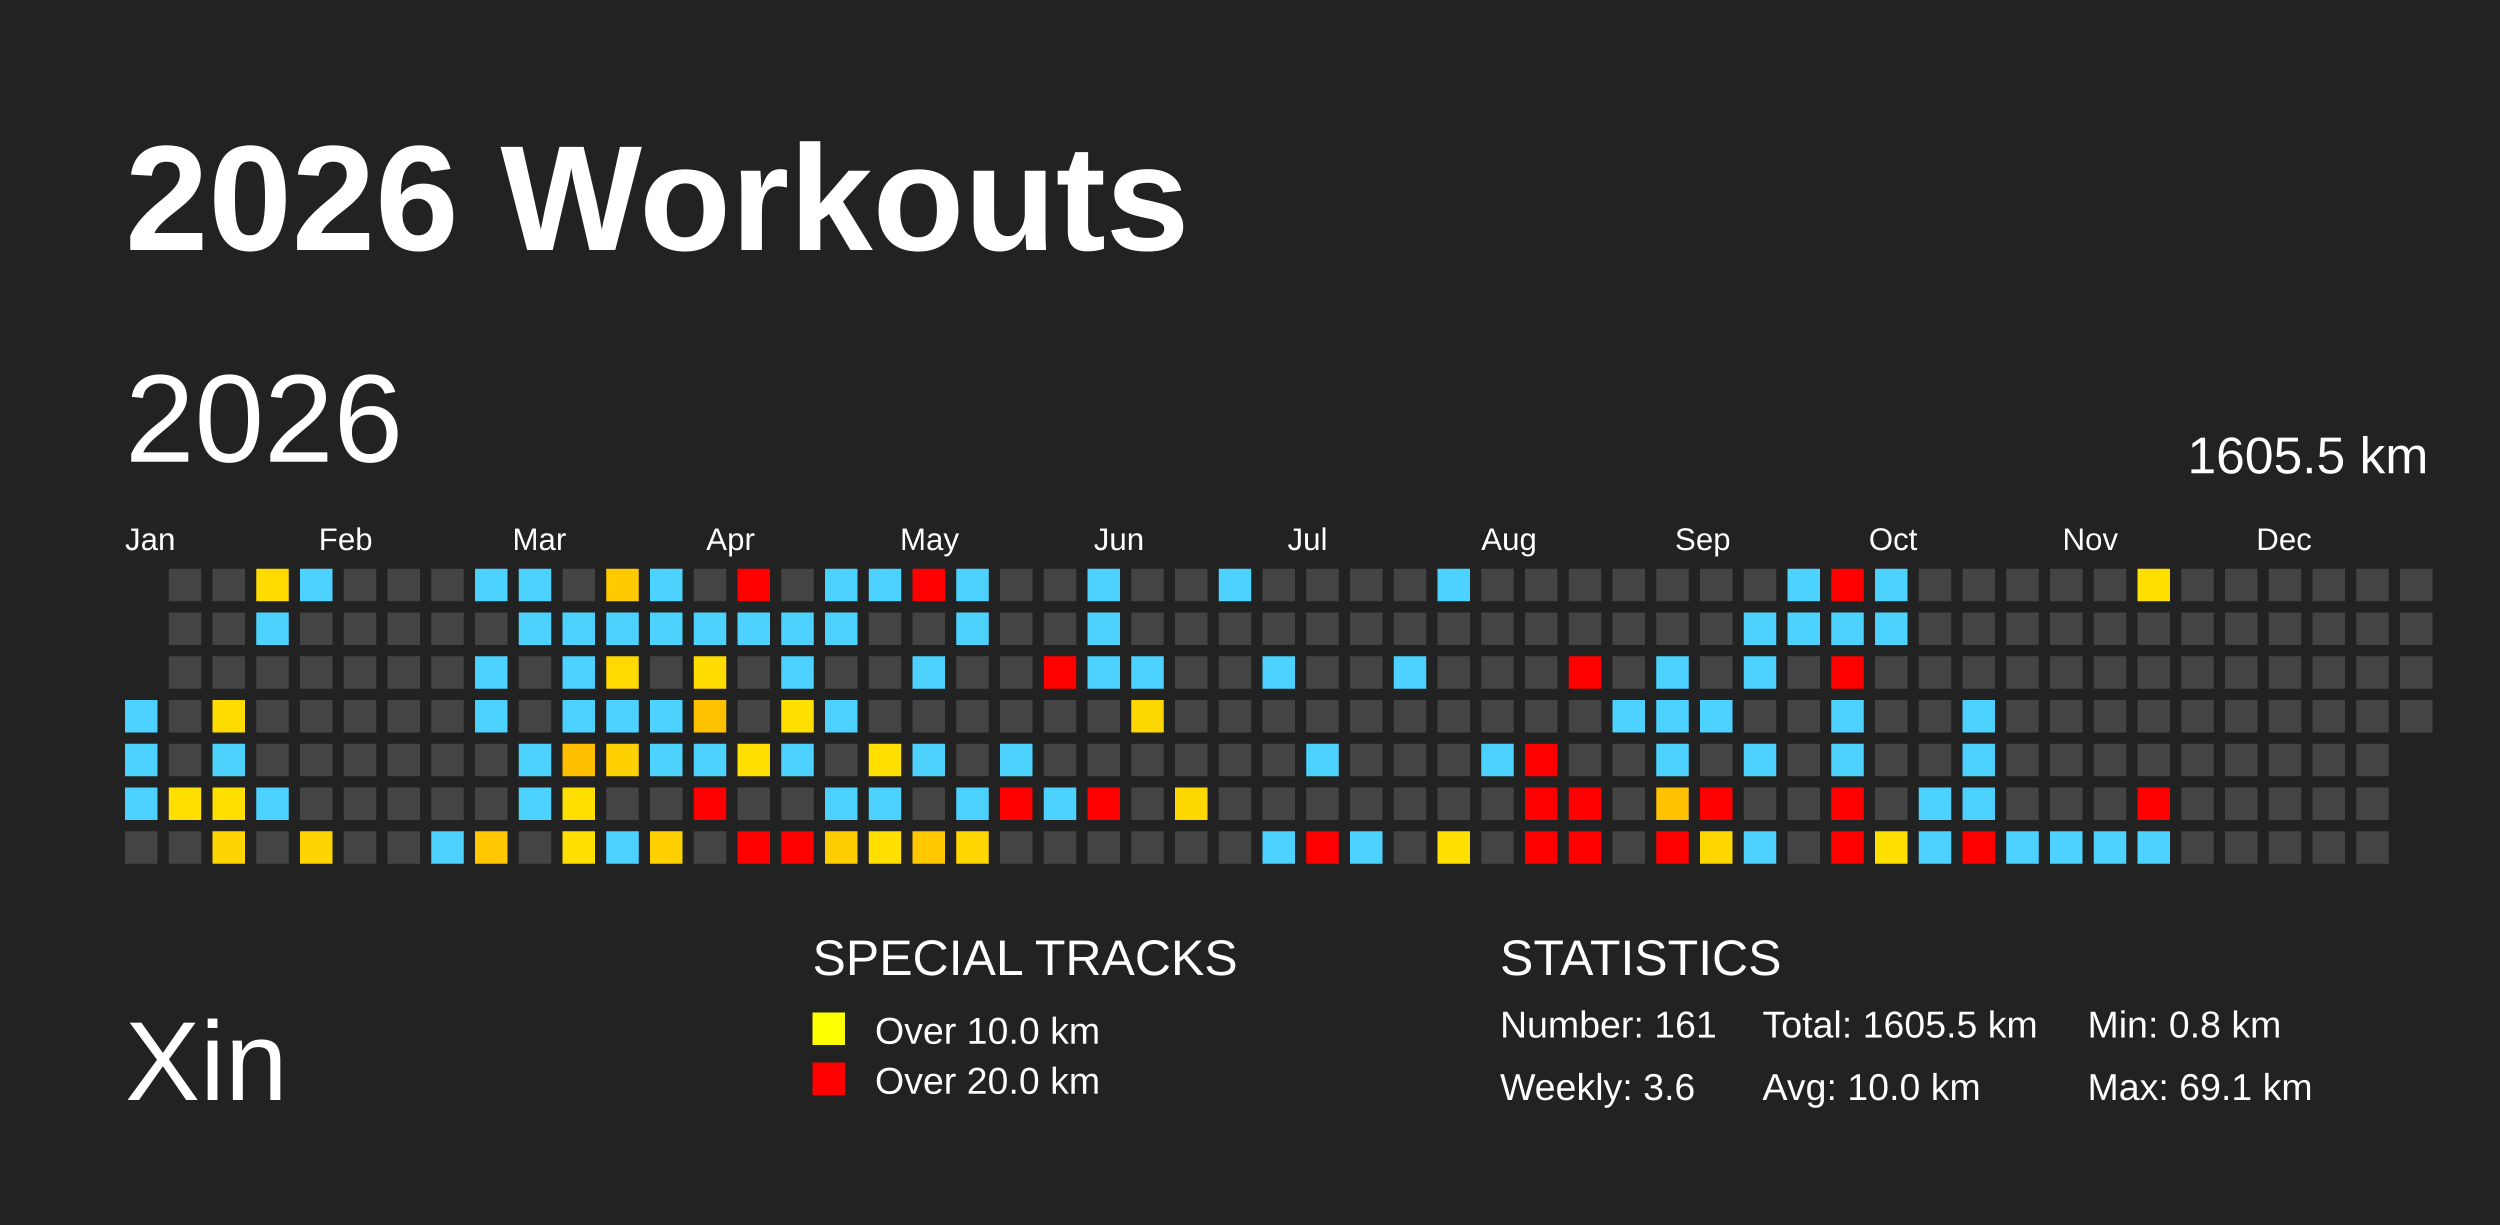
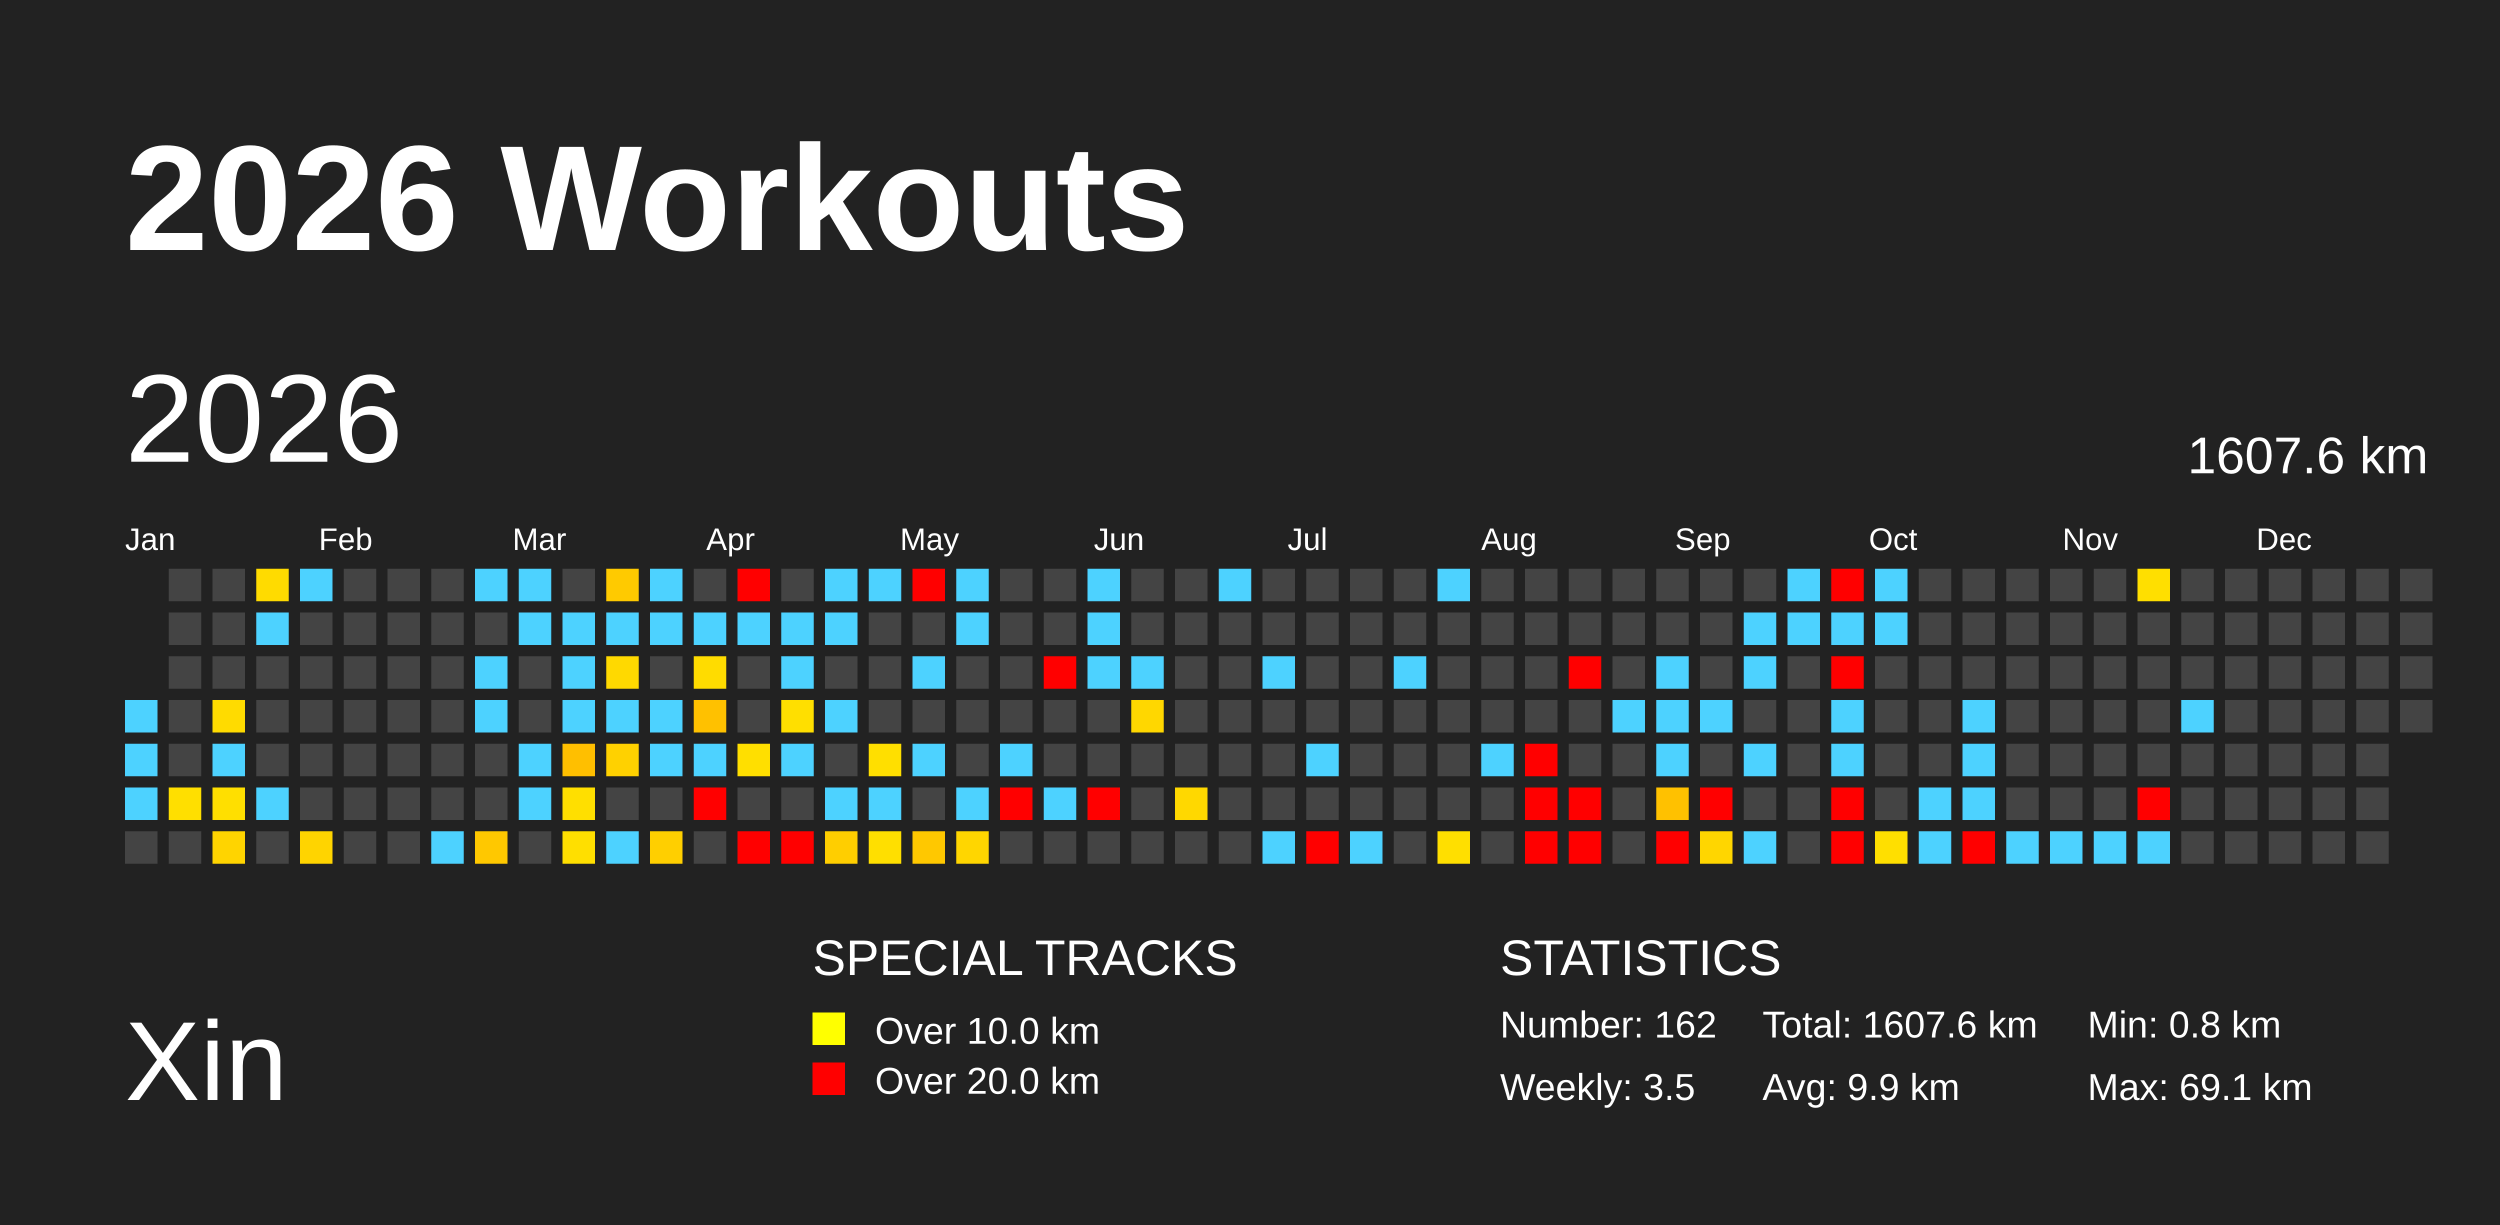
<svg xmlns="http://www.w3.org/2000/svg" baseProfile="full" height="98mm" version="1.1" viewBox="0,0,200,98" width="200mm">
  <defs />
  <rect fill="#222222" height="98" width="200" x="0" y="0" />
  <text fill="#FFFFFF" style="font-size:12px; font-family:Arial; font-weight:bold;" x="10" y="20">2026 Workouts</text>
  <text fill="#FFFFFF" style="font-size:9px; font-family:Arial" x="10" y="88">Xin</text>
  <text fill="#FFFFFF" style="font-size:4px; font-family:Arial" x="65" y="78">SPECIAL TRACKS</text>
  <rect fill="yellow" height="2.6" width="2.6" x="65" y="81" />
  <text fill="#FFFFFF" style="font-size:3px; font-family:Arial" x="70" y="83.5">Over 10.0 km</text>
  <rect fill="red" height="2.6" width="2.6" x="65" y="85" />
  <text fill="#FFFFFF" style="font-size:3px; font-family:Arial" x="70" y="87.5">Over 20.0 km</text>
  <text fill="#FFFFFF" style="font-size:4px; font-family:Arial" x="120" y="78">STATISTICS</text>
-   <text fill="#FFFFFF" style="font-size:3px; font-family:Arial" x="120" y="83">Number: 161</text>
-   <text fill="#FFFFFF" style="font-size:3px; font-family:Arial" x="120" y="88">Weekly: 3.6</text>
-   <text fill="#FFFFFF" style="font-size:3px; font-family:Arial" x="141" y="83">Total: 1605.5 km</text>
-   <text fill="#FFFFFF" style="font-size:3px; font-family:Arial" x="141" y="88">Avg: 10.0 km</text>
+   <text fill="#FFFFFF" style="font-size:3px; font-family:Arial" x="120" y="83">Number: 162</text>
+   <text fill="#FFFFFF" style="font-size:3px; font-family:Arial" x="120" y="88">Weekly: 3.5</text>
+   <text fill="#FFFFFF" style="font-size:3px; font-family:Arial" x="141" y="83">Total: 1607.6 km</text>
+   <text fill="#FFFFFF" style="font-size:3px; font-family:Arial" x="141" y="88">Avg: 9.9 km</text>
  <text fill="#FFFFFF" style="font-size:3px; font-family:Arial" x="167" y="83">Min: 0.8 km</text>
  <text fill="#FFFFFF" style="font-size:3px; font-family:Arial" x="167" y="88">Max: 69.1 km</text>
  <text dominant-baseline="hanging" fill="#FFFFFF" style="font-size:10.0px; font-family:Arial;" x="10" y="30">2026</text>
-   <text dominant-baseline="hanging" fill="#FFFFFF" style="font-size:4.125px; font-family:Arial;" x="175" y="35">1605.5 km</text>
+   <text dominant-baseline="hanging" fill="#FFFFFF" style="font-size:4.125px; font-family:Arial;" x="175" y="35">1607.6 km</text>
  <text fill="#FFFFFF" style="font-size:2.5px; font-family:Arial" x="10.0" y="44">Jan</text>
  <text fill="#FFFFFF" style="font-size:2.5px; font-family:Arial" x="25.5" y="44">Feb</text>
  <text fill="#FFFFFF" style="font-size:2.5px; font-family:Arial" x="41.0" y="44">Mar</text>
  <text fill="#FFFFFF" style="font-size:2.5px; font-family:Arial" x="56.5" y="44">Apr</text>
  <text fill="#FFFFFF" style="font-size:2.5px; font-family:Arial" x="72.0" y="44">May</text>
  <text fill="#FFFFFF" style="font-size:2.5px; font-family:Arial" x="87.5" y="44">Jun</text>
  <text fill="#FFFFFF" style="font-size:2.5px; font-family:Arial" x="103.0" y="44">Jul</text>
  <text fill="#FFFFFF" style="font-size:2.5px; font-family:Arial" x="118.5" y="44">Aug</text>
  <text fill="#FFFFFF" style="font-size:2.5px; font-family:Arial" x="134.0" y="44">Sep</text>
  <text fill="#FFFFFF" style="font-size:2.5px; font-family:Arial" x="149.5" y="44">Oct</text>
  <text fill="#FFFFFF" style="font-size:2.5px; font-family:Arial" x="165.0" y="44">Nov</text>
  <text fill="#FFFFFF" style="font-size:2.5px; font-family:Arial" x="180.5" y="44">Dec</text>
  <rect fill="#4dd2ff" height="2.6" width="2.6" x="10.0" y="56.0" />
  <rect fill="#4dd2ff" height="2.6" width="2.6" x="10.0" y="59.5" />
  <rect fill="#4dd2ff" height="2.6" width="2.6" x="10.0" y="63.0" />
  <rect fill="#444444" height="2.6" width="2.6" x="10.0" y="66.5" />
  <rect fill="#444444" height="2.6" width="2.6" x="13.5" y="45.5" />
  <rect fill="#444444" height="2.6" width="2.6" x="13.5" y="49.0" />
  <rect fill="#444444" height="2.6" width="2.6" x="13.5" y="52.5" />
  <rect fill="#444444" height="2.6" width="2.6" x="13.5" y="56.0" />
  <rect fill="#444444" height="2.6" width="2.6" x="13.5" y="59.5" />
  <rect fill="#ffdf00" height="2.6" width="2.6" x="13.5" y="63.0" />
  <rect fill="#444444" height="2.6" width="2.6" x="13.5" y="66.5" />
  <rect fill="#444444" height="2.6" width="2.6" x="17.0" y="45.5" />
  <rect fill="#444444" height="2.6" width="2.6" x="17.0" y="49.0" />
  <rect fill="#444444" height="2.6" width="2.6" x="17.0" y="52.5" />
  <rect fill="#ffdb00" height="2.6" width="2.6" x="17.0" y="56.0" />
  <rect fill="#4dd2ff" height="2.6" width="2.6" x="17.0" y="59.5" />
  <rect fill="#ffdf00" height="2.6" width="2.6" x="17.0" y="63.0" />
  <rect fill="#ffd400" height="2.6" width="2.6" x="17.0" y="66.5" />
  <rect fill="#ffdb00" height="2.6" width="2.6" x="20.5" y="45.5" />
  <rect fill="#4dd2ff" height="2.6" width="2.6" x="20.5" y="49.0" />
  <rect fill="#444444" height="2.6" width="2.6" x="20.5" y="52.5" />
  <rect fill="#444444" height="2.6" width="2.6" x="20.5" y="56.0" />
  <rect fill="#444444" height="2.6" width="2.6" x="20.5" y="59.5" />
  <rect fill="#4dd2ff" height="2.6" width="2.6" x="20.5" y="63.0" />
  <rect fill="#444444" height="2.6" width="2.6" x="20.5" y="66.5" />
  <rect fill="#4dd2ff" height="2.6" width="2.6" x="24.0" y="45.5" />
  <rect fill="#444444" height="2.6" width="2.6" x="24.0" y="49.0" />
  <rect fill="#444444" height="2.6" width="2.6" x="24.0" y="52.5" />
  <rect fill="#444444" height="2.6" width="2.6" x="24.0" y="56.0" />
  <rect fill="#444444" height="2.6" width="2.6" x="24.0" y="59.5" />
  <rect fill="#444444" height="2.6" width="2.6" x="24.0" y="63.0" />
  <rect fill="#ffd400" height="2.6" width="2.6" x="24.0" y="66.5" />
  <rect fill="#444444" height="2.6" width="2.6" x="27.5" y="45.5" />
  <rect fill="#444444" height="2.6" width="2.6" x="27.5" y="49.0" />
  <rect fill="#444444" height="2.6" width="2.6" x="27.5" y="52.5" />
  <rect fill="#444444" height="2.6" width="2.6" x="27.5" y="56.0" />
  <rect fill="#444444" height="2.6" width="2.6" x="27.5" y="59.5" />
  <rect fill="#444444" height="2.6" width="2.6" x="27.5" y="63.0" />
  <rect fill="#444444" height="2.6" width="2.6" x="27.5" y="66.5" />
  <rect fill="#444444" height="2.6" width="2.6" x="31.0" y="45.5" />
  <rect fill="#444444" height="2.6" width="2.6" x="31.0" y="49.0" />
  <rect fill="#444444" height="2.6" width="2.6" x="31.0" y="52.5" />
  <rect fill="#444444" height="2.6" width="2.6" x="31.0" y="56.0" />
  <rect fill="#444444" height="2.6" width="2.6" x="31.0" y="59.5" />
  <rect fill="#444444" height="2.6" width="2.6" x="31.0" y="63.0" />
  <rect fill="#444444" height="2.6" width="2.6" x="31.0" y="66.5" />
  <rect fill="#444444" height="2.6" width="2.6" x="34.5" y="45.5" />
  <rect fill="#444444" height="2.6" width="2.6" x="34.5" y="49.0" />
  <rect fill="#444444" height="2.6" width="2.6" x="34.5" y="52.5" />
  <rect fill="#444444" height="2.6" width="2.6" x="34.5" y="56.0" />
  <rect fill="#444444" height="2.6" width="2.6" x="34.5" y="59.5" />
  <rect fill="#444444" height="2.6" width="2.6" x="34.5" y="63.0" />
  <rect fill="#4dd2ff" height="2.6" width="2.6" x="34.5" y="66.5" />
  <rect fill="#4dd2ff" height="2.6" width="2.6" x="38.0" y="45.5" />
  <rect fill="#444444" height="2.6" width="2.6" x="38.0" y="49.0" />
  <rect fill="#4dd2ff" height="2.6" width="2.6" x="38.0" y="52.5" />
  <rect fill="#4dd2ff" height="2.6" width="2.6" x="38.0" y="56.0" />
  <rect fill="#444444" height="2.6" width="2.6" x="38.0" y="59.5" />
  <rect fill="#444444" height="2.6" width="2.6" x="38.0" y="63.0" />
  <rect fill="#ffc800" height="2.6" width="2.6" x="38.0" y="66.5" />
  <rect fill="#4dd2ff" height="2.6" width="2.6" x="41.5" y="45.5" />
  <rect fill="#4dd2ff" height="2.6" width="2.6" x="41.5" y="49.0" />
  <rect fill="#444444" height="2.6" width="2.6" x="41.5" y="52.5" />
  <rect fill="#444444" height="2.6" width="2.6" x="41.5" y="56.0" />
  <rect fill="#4dd2ff" height="2.6" width="2.6" x="41.5" y="59.5" />
  <rect fill="#4dd2ff" height="2.6" width="2.6" x="41.5" y="63.0" />
  <rect fill="#444444" height="2.6" width="2.6" x="41.5" y="66.5" />
  <rect fill="#444444" height="2.6" width="2.6" x="45.0" y="45.5" />
  <rect fill="#4dd2ff" height="2.6" width="2.6" x="45.0" y="49.0" />
  <rect fill="#4dd2ff" height="2.6" width="2.6" x="45.0" y="52.5" />
  <rect fill="#4dd2ff" height="2.6" width="2.6" x="45.0" y="56.0" />
  <rect fill="#ffbf00" height="2.6" width="2.6" x="45.0" y="59.5" />
  <rect fill="#ffdf00" height="2.6" width="2.6" x="45.0" y="63.0" />
  <rect fill="#ffdf00" height="2.6" width="2.6" x="45.0" y="66.5" />
  <rect fill="#ffca00" height="2.6" width="2.6" x="48.5" y="45.5" />
  <rect fill="#4dd2ff" height="2.6" width="2.6" x="48.5" y="49.0" />
  <rect fill="#ffd900" height="2.6" width="2.6" x="48.5" y="52.5" />
  <rect fill="#4dd2ff" height="2.6" width="2.6" x="48.5" y="56.0" />
  <rect fill="#ffd100" height="2.6" width="2.6" x="48.5" y="59.5" />
  <rect fill="#444444" height="2.6" width="2.6" x="48.5" y="63.0" />
  <rect fill="#4dd2ff" height="2.6" width="2.6" x="48.5" y="66.5" />
  <rect fill="#4dd2ff" height="2.6" width="2.6" x="52.0" y="45.5" />
  <rect fill="#4dd2ff" height="2.6" width="2.6" x="52.0" y="49.0" />
  <rect fill="#444444" height="2.6" width="2.6" x="52.0" y="52.5" />
  <rect fill="#4dd2ff" height="2.6" width="2.6" x="52.0" y="56.0" />
  <rect fill="#4dd2ff" height="2.6" width="2.6" x="52.0" y="59.5" />
  <rect fill="#444444" height="2.6" width="2.6" x="52.0" y="63.0" />
  <rect fill="#ffcf00" height="2.6" width="2.6" x="52.0" y="66.5" />
  <rect fill="#444444" height="2.6" width="2.6" x="55.5" y="45.5" />
  <rect fill="#4dd2ff" height="2.6" width="2.6" x="55.5" y="49.0" />
  <rect fill="#ffdc00" height="2.6" width="2.6" x="55.5" y="52.5" />
  <rect fill="#ffc100" height="2.6" width="2.6" x="55.5" y="56.0" />
  <rect fill="#4dd2ff" height="2.6" width="2.6" x="55.5" y="59.5" />
  <rect fill="red" height="2.6" width="2.6" x="55.5" y="63.0" />
  <rect fill="#444444" height="2.6" width="2.6" x="55.5" y="66.5" />
  <rect fill="red" height="2.6" width="2.6" x="59.0" y="45.5" />
  <rect fill="#4dd2ff" height="2.6" width="2.6" x="59.0" y="49.0" />
  <rect fill="#444444" height="2.6" width="2.6" x="59.0" y="52.5" />
  <rect fill="#444444" height="2.6" width="2.6" x="59.0" y="56.0" />
  <rect fill="#ffdf00" height="2.6" width="2.6" x="59.0" y="59.5" />
  <rect fill="#444444" height="2.6" width="2.6" x="59.0" y="63.0" />
  <rect fill="red" height="2.6" width="2.6" x="59.0" y="66.5" />
  <rect fill="#444444" height="2.6" width="2.6" x="62.5" y="45.5" />
  <rect fill="#4dd2ff" height="2.6" width="2.6" x="62.5" y="49.0" />
  <rect fill="#4dd2ff" height="2.6" width="2.6" x="62.5" y="52.5" />
  <rect fill="#ffdf00" height="2.6" width="2.6" x="62.5" y="56.0" />
  <rect fill="#4dd2ff" height="2.6" width="2.6" x="62.5" y="59.5" />
  <rect fill="#444444" height="2.6" width="2.6" x="62.5" y="63.0" />
  <rect fill="red" height="2.6" width="2.6" x="62.5" y="66.5" />
  <rect fill="#4dd2ff" height="2.6" width="2.6" x="66.0" y="45.5" />
  <rect fill="#4dd2ff" height="2.6" width="2.6" x="66.0" y="49.0" />
  <rect fill="#444444" height="2.6" width="2.6" x="66.0" y="52.5" />
  <rect fill="#4dd2ff" height="2.6" width="2.6" x="66.0" y="56.0" />
  <rect fill="#444444" height="2.6" width="2.6" x="66.0" y="59.5" />
  <rect fill="#4dd2ff" height="2.6" width="2.6" x="66.0" y="63.0" />
  <rect fill="#ffce00" height="2.6" width="2.6" x="66.0" y="66.5" />
  <rect fill="#4dd2ff" height="2.6" width="2.6" x="69.5" y="45.5" />
  <rect fill="#444444" height="2.6" width="2.6" x="69.5" y="49.0" />
  <rect fill="#444444" height="2.6" width="2.6" x="69.5" y="52.5" />
  <rect fill="#444444" height="2.6" width="2.6" x="69.5" y="56.0" />
  <rect fill="#ffdf00" height="2.6" width="2.6" x="69.5" y="59.5" />
  <rect fill="#4dd2ff" height="2.6" width="2.6" x="69.5" y="63.0" />
  <rect fill="#ffdf00" height="2.6" width="2.6" x="69.5" y="66.5" />
  <rect fill="red" height="2.6" width="2.6" x="73.0" y="45.5" />
  <rect fill="#444444" height="2.6" width="2.6" x="73.0" y="49.0" />
  <rect fill="#4dd2ff" height="2.6" width="2.6" x="73.0" y="52.5" />
  <rect fill="#444444" height="2.6" width="2.6" x="73.0" y="56.0" />
  <rect fill="#4dd2ff" height="2.6" width="2.6" x="73.0" y="59.5" />
  <rect fill="#444444" height="2.6" width="2.6" x="73.0" y="63.0" />
  <rect fill="#ffc800" height="2.6" width="2.6" x="73.0" y="66.5" />
  <rect fill="#4dd2ff" height="2.6" width="2.6" x="76.5" y="45.5" />
  <rect fill="#4dd2ff" height="2.6" width="2.6" x="76.5" y="49.0" />
  <rect fill="#444444" height="2.6" width="2.6" x="76.5" y="52.5" />
  <rect fill="#444444" height="2.6" width="2.6" x="76.5" y="56.0" />
  <rect fill="#444444" height="2.6" width="2.6" x="76.5" y="59.5" />
  <rect fill="#4dd2ff" height="2.6" width="2.6" x="76.5" y="63.0" />
  <rect fill="#ffd600" height="2.6" width="2.6" x="76.5" y="66.5" />
  <rect fill="#444444" height="2.6" width="2.6" x="80.0" y="45.5" />
  <rect fill="#444444" height="2.6" width="2.6" x="80.0" y="49.0" />
  <rect fill="#444444" height="2.6" width="2.6" x="80.0" y="52.5" />
  <rect fill="#444444" height="2.6" width="2.6" x="80.0" y="56.0" />
  <rect fill="#4dd2ff" height="2.6" width="2.6" x="80.0" y="59.5" />
  <rect fill="red" height="2.6" width="2.6" x="80.0" y="63.0" />
  <rect fill="#444444" height="2.6" width="2.6" x="80.0" y="66.5" />
  <rect fill="#444444" height="2.6" width="2.6" x="83.5" y="45.5" />
  <rect fill="#444444" height="2.6" width="2.6" x="83.5" y="49.0" />
  <rect fill="red" height="2.6" width="2.6" x="83.5" y="52.5" />
  <rect fill="#444444" height="2.6" width="2.6" x="83.5" y="56.0" />
  <rect fill="#444444" height="2.6" width="2.6" x="83.5" y="59.5" />
  <rect fill="#4dd2ff" height="2.6" width="2.6" x="83.5" y="63.0" />
  <rect fill="#444444" height="2.6" width="2.6" x="83.5" y="66.5" />
  <rect fill="#4dd2ff" height="2.6" width="2.6" x="87.0" y="45.5" />
  <rect fill="#4dd2ff" height="2.6" width="2.6" x="87.0" y="49.0" />
  <rect fill="#4dd2ff" height="2.6" width="2.6" x="87.0" y="52.5" />
  <rect fill="#444444" height="2.6" width="2.6" x="87.0" y="56.0" />
  <rect fill="#444444" height="2.6" width="2.6" x="87.0" y="59.5" />
  <rect fill="red" height="2.6" width="2.6" x="87.0" y="63.0" />
  <rect fill="#444444" height="2.6" width="2.6" x="87.0" y="66.5" />
  <rect fill="#444444" height="2.6" width="2.6" x="90.5" y="45.5" />
  <rect fill="#444444" height="2.6" width="2.6" x="90.5" y="49.0" />
  <rect fill="#4dd2ff" height="2.6" width="2.6" x="90.5" y="52.5" />
  <rect fill="#ffd700" height="2.6" width="2.6" x="90.5" y="56.0" />
  <rect fill="#444444" height="2.6" width="2.6" x="90.5" y="59.5" />
  <rect fill="#444444" height="2.6" width="2.6" x="90.5" y="63.0" />
  <rect fill="#444444" height="2.6" width="2.6" x="90.5" y="66.5" />
  <rect fill="#444444" height="2.6" width="2.6" x="94.0" y="45.5" />
  <rect fill="#444444" height="2.6" width="2.6" x="94.0" y="49.0" />
  <rect fill="#444444" height="2.6" width="2.6" x="94.0" y="52.5" />
  <rect fill="#444444" height="2.6" width="2.6" x="94.0" y="56.0" />
  <rect fill="#444444" height="2.6" width="2.6" x="94.0" y="59.5" />
  <rect fill="#ffd800" height="2.6" width="2.6" x="94.0" y="63.0" />
  <rect fill="#444444" height="2.6" width="2.6" x="94.0" y="66.5" />
  <rect fill="#4dd2ff" height="2.6" width="2.6" x="97.5" y="45.5" />
  <rect fill="#444444" height="2.6" width="2.6" x="97.5" y="49.0" />
  <rect fill="#444444" height="2.6" width="2.6" x="97.5" y="52.5" />
  <rect fill="#444444" height="2.6" width="2.6" x="97.5" y="56.0" />
  <rect fill="#444444" height="2.6" width="2.6" x="97.5" y="59.5" />
  <rect fill="#444444" height="2.6" width="2.6" x="97.5" y="63.0" />
  <rect fill="#444444" height="2.6" width="2.6" x="97.5" y="66.5" />
  <rect fill="#444444" height="2.6" width="2.6" x="101.0" y="45.5" />
  <rect fill="#444444" height="2.6" width="2.6" x="101.0" y="49.0" />
  <rect fill="#4dd2ff" height="2.6" width="2.6" x="101.0" y="52.5" />
  <rect fill="#444444" height="2.6" width="2.6" x="101.0" y="56.0" />
  <rect fill="#444444" height="2.6" width="2.6" x="101.0" y="59.5" />
  <rect fill="#444444" height="2.6" width="2.6" x="101.0" y="63.0" />
  <rect fill="#4dd2ff" height="2.6" width="2.6" x="101.0" y="66.5" />
  <rect fill="#444444" height="2.6" width="2.6" x="104.5" y="45.5" />
  <rect fill="#444444" height="2.6" width="2.6" x="104.5" y="49.0" />
  <rect fill="#444444" height="2.6" width="2.6" x="104.5" y="52.5" />
  <rect fill="#444444" height="2.6" width="2.6" x="104.5" y="56.0" />
  <rect fill="#4dd2ff" height="2.6" width="2.6" x="104.5" y="59.5" />
  <rect fill="#444444" height="2.6" width="2.6" x="104.5" y="63.0" />
  <rect fill="red" height="2.6" width="2.6" x="104.5" y="66.5" />
  <rect fill="#444444" height="2.6" width="2.6" x="108.0" y="45.5" />
  <rect fill="#444444" height="2.6" width="2.6" x="108.0" y="49.0" />
  <rect fill="#444444" height="2.6" width="2.6" x="108.0" y="52.5" />
  <rect fill="#444444" height="2.6" width="2.6" x="108.0" y="56.0" />
  <rect fill="#444444" height="2.6" width="2.6" x="108.0" y="59.5" />
  <rect fill="#444444" height="2.6" width="2.6" x="108.0" y="63.0" />
  <rect fill="#4dd2ff" height="2.6" width="2.6" x="108.0" y="66.5" />
  <rect fill="#444444" height="2.6" width="2.6" x="111.5" y="45.5" />
  <rect fill="#444444" height="2.6" width="2.6" x="111.5" y="49.0" />
  <rect fill="#4dd2ff" height="2.6" width="2.6" x="111.5" y="52.5" />
  <rect fill="#444444" height="2.6" width="2.6" x="111.5" y="56.0" />
  <rect fill="#444444" height="2.6" width="2.6" x="111.5" y="59.5" />
  <rect fill="#444444" height="2.6" width="2.6" x="111.5" y="63.0" />
  <rect fill="#444444" height="2.6" width="2.6" x="111.5" y="66.5" />
  <rect fill="#4dd2ff" height="2.6" width="2.6" x="115.0" y="45.5" />
  <rect fill="#444444" height="2.6" width="2.6" x="115.0" y="49.0" />
  <rect fill="#444444" height="2.6" width="2.6" x="115.0" y="52.5" />
  <rect fill="#444444" height="2.6" width="2.6" x="115.0" y="56.0" />
  <rect fill="#444444" height="2.6" width="2.6" x="115.0" y="59.5" />
  <rect fill="#444444" height="2.6" width="2.6" x="115.0" y="63.0" />
  <rect fill="#ffdf00" height="2.6" width="2.6" x="115.0" y="66.5" />
  <rect fill="#444444" height="2.6" width="2.6" x="118.5" y="45.5" />
  <rect fill="#444444" height="2.6" width="2.6" x="118.5" y="49.0" />
  <rect fill="#444444" height="2.6" width="2.6" x="118.5" y="52.5" />
  <rect fill="#444444" height="2.6" width="2.6" x="118.5" y="56.0" />
  <rect fill="#4dd2ff" height="2.6" width="2.6" x="118.5" y="59.5" />
  <rect fill="#444444" height="2.6" width="2.6" x="118.5" y="63.0" />
  <rect fill="#444444" height="2.6" width="2.6" x="118.5" y="66.5" />
  <rect fill="#444444" height="2.6" width="2.6" x="122.0" y="45.5" />
  <rect fill="#444444" height="2.6" width="2.6" x="122.0" y="49.0" />
  <rect fill="#444444" height="2.6" width="2.6" x="122.0" y="52.5" />
  <rect fill="#444444" height="2.6" width="2.6" x="122.0" y="56.0" />
  <rect fill="red" height="2.6" width="2.6" x="122.0" y="59.5" />
  <rect fill="red" height="2.6" width="2.6" x="122.0" y="63.0" />
  <rect fill="red" height="2.6" width="2.6" x="122.0" y="66.5" />
  <rect fill="#444444" height="2.6" width="2.6" x="125.5" y="45.5" />
  <rect fill="#444444" height="2.6" width="2.6" x="125.5" y="49.0" />
  <rect fill="red" height="2.6" width="2.6" x="125.5" y="52.5" />
  <rect fill="#444444" height="2.6" width="2.6" x="125.5" y="56.0" />
  <rect fill="#444444" height="2.6" width="2.6" x="125.5" y="59.5" />
  <rect fill="red" height="2.6" width="2.6" x="125.5" y="63.0" />
  <rect fill="red" height="2.6" width="2.6" x="125.5" y="66.5" />
  <rect fill="#444444" height="2.6" width="2.6" x="129.0" y="45.5" />
  <rect fill="#444444" height="2.6" width="2.6" x="129.0" y="49.0" />
  <rect fill="#444444" height="2.6" width="2.6" x="129.0" y="52.5" />
  <rect fill="#4dd2ff" height="2.6" width="2.6" x="129.0" y="56.0" />
  <rect fill="#444444" height="2.6" width="2.6" x="129.0" y="59.5" />
  <rect fill="#444444" height="2.6" width="2.6" x="129.0" y="63.0" />
  <rect fill="#444444" height="2.6" width="2.6" x="129.0" y="66.5" />
  <rect fill="#444444" height="2.6" width="2.6" x="132.5" y="45.5" />
  <rect fill="#444444" height="2.6" width="2.6" x="132.5" y="49.0" />
  <rect fill="#4dd2ff" height="2.6" width="2.6" x="132.5" y="52.5" />
  <rect fill="#4dd2ff" height="2.6" width="2.6" x="132.5" y="56.0" />
  <rect fill="#4dd2ff" height="2.6" width="2.6" x="132.5" y="59.5" />
  <rect fill="#ffc100" height="2.6" width="2.6" x="132.5" y="63.0" />
  <rect fill="red" height="2.6" width="2.6" x="132.5" y="66.5" />
  <rect fill="#444444" height="2.6" width="2.6" x="136.0" y="45.5" />
  <rect fill="#444444" height="2.6" width="2.6" x="136.0" y="49.0" />
  <rect fill="#444444" height="2.6" width="2.6" x="136.0" y="52.5" />
  <rect fill="#4dd2ff" height="2.6" width="2.6" x="136.0" y="56.0" />
  <rect fill="#444444" height="2.6" width="2.6" x="136.0" y="59.5" />
  <rect fill="red" height="2.6" width="2.6" x="136.0" y="63.0" />
  <rect fill="#ffd600" height="2.6" width="2.6" x="136.0" y="66.5" />
  <rect fill="#444444" height="2.6" width="2.6" x="139.5" y="45.5" />
  <rect fill="#4dd2ff" height="2.6" width="2.6" x="139.5" y="49.0" />
  <rect fill="#4dd2ff" height="2.6" width="2.6" x="139.5" y="52.5" />
  <rect fill="#444444" height="2.6" width="2.6" x="139.5" y="56.0" />
  <rect fill="#4dd2ff" height="2.6" width="2.6" x="139.5" y="59.5" />
  <rect fill="#444444" height="2.6" width="2.6" x="139.5" y="63.0" />
  <rect fill="#4dd2ff" height="2.6" width="2.6" x="139.5" y="66.5" />
  <rect fill="#4dd2ff" height="2.6" width="2.6" x="143.0" y="45.5" />
  <rect fill="#4dd2ff" height="2.6" width="2.6" x="143.0" y="49.0" />
  <rect fill="#444444" height="2.6" width="2.6" x="143.0" y="52.5" />
  <rect fill="#444444" height="2.6" width="2.6" x="143.0" y="56.0" />
  <rect fill="#444444" height="2.6" width="2.6" x="143.0" y="59.5" />
  <rect fill="#444444" height="2.6" width="2.6" x="143.0" y="63.0" />
  <rect fill="#444444" height="2.6" width="2.6" x="143.0" y="66.5" />
  <rect fill="red" height="2.6" width="2.6" x="146.5" y="45.5" />
  <rect fill="#4dd2ff" height="2.6" width="2.6" x="146.5" y="49.0" />
  <rect fill="red" height="2.6" width="2.6" x="146.5" y="52.5" />
  <rect fill="#4dd2ff" height="2.6" width="2.6" x="146.5" y="56.0" />
  <rect fill="#4dd2ff" height="2.6" width="2.6" x="146.5" y="59.5" />
  <rect fill="red" height="2.6" width="2.6" x="146.5" y="63.0" />
  <rect fill="red" height="2.6" width="2.6" x="146.5" y="66.5" />
  <rect fill="#4dd2ff" height="2.6" width="2.6" x="150.0" y="45.5" />
  <rect fill="#4dd2ff" height="2.6" width="2.6" x="150.0" y="49.0" />
  <rect fill="#444444" height="2.6" width="2.6" x="150.0" y="52.5" />
  <rect fill="#444444" height="2.6" width="2.6" x="150.0" y="56.0" />
  <rect fill="#444444" height="2.6" width="2.6" x="150.0" y="59.5" />
  <rect fill="#444444" height="2.6" width="2.6" x="150.0" y="63.0" />
  <rect fill="#ffdf00" height="2.6" width="2.6" x="150.0" y="66.5" />
  <rect fill="#444444" height="2.6" width="2.6" x="153.5" y="45.5" />
  <rect fill="#444444" height="2.6" width="2.6" x="153.5" y="49.0" />
  <rect fill="#444444" height="2.6" width="2.6" x="153.5" y="52.5" />
  <rect fill="#444444" height="2.6" width="2.6" x="153.5" y="56.0" />
  <rect fill="#444444" height="2.6" width="2.6" x="153.5" y="59.5" />
  <rect fill="#4dd2ff" height="2.6" width="2.6" x="153.5" y="63.0" />
  <rect fill="#4dd2ff" height="2.6" width="2.6" x="153.5" y="66.5" />
  <rect fill="#444444" height="2.6" width="2.6" x="157.0" y="45.5" />
  <rect fill="#444444" height="2.6" width="2.6" x="157.0" y="49.0" />
  <rect fill="#444444" height="2.6" width="2.6" x="157.0" y="52.5" />
  <rect fill="#4dd2ff" height="2.6" width="2.6" x="157.0" y="56.0" />
  <rect fill="#4dd2ff" height="2.6" width="2.6" x="157.0" y="59.5" />
  <rect fill="#4dd2ff" height="2.6" width="2.6" x="157.0" y="63.0" />
  <rect fill="red" height="2.6" width="2.6" x="157.0" y="66.5" />
  <rect fill="#444444" height="2.6" width="2.6" x="160.5" y="45.5" />
  <rect fill="#444444" height="2.6" width="2.6" x="160.5" y="49.0" />
  <rect fill="#444444" height="2.6" width="2.6" x="160.5" y="52.5" />
  <rect fill="#444444" height="2.6" width="2.6" x="160.5" y="56.0" />
  <rect fill="#444444" height="2.6" width="2.6" x="160.5" y="59.5" />
  <rect fill="#444444" height="2.6" width="2.6" x="160.5" y="63.0" />
  <rect fill="#4dd2ff" height="2.6" width="2.6" x="160.5" y="66.5" />
  <rect fill="#444444" height="2.6" width="2.6" x="164.0" y="45.5" />
  <rect fill="#444444" height="2.6" width="2.6" x="164.0" y="49.0" />
  <rect fill="#444444" height="2.6" width="2.6" x="164.0" y="52.5" />
  <rect fill="#444444" height="2.6" width="2.6" x="164.0" y="56.0" />
  <rect fill="#444444" height="2.6" width="2.6" x="164.0" y="59.5" />
  <rect fill="#444444" height="2.6" width="2.6" x="164.0" y="63.0" />
  <rect fill="#4dd2ff" height="2.6" width="2.6" x="164.0" y="66.5" />
  <rect fill="#444444" height="2.6" width="2.6" x="167.5" y="45.5" />
  <rect fill="#444444" height="2.6" width="2.6" x="167.5" y="49.0" />
  <rect fill="#444444" height="2.6" width="2.6" x="167.5" y="52.5" />
  <rect fill="#444444" height="2.6" width="2.6" x="167.5" y="56.0" />
  <rect fill="#444444" height="2.6" width="2.6" x="167.5" y="59.5" />
  <rect fill="#444444" height="2.6" width="2.6" x="167.5" y="63.0" />
  <rect fill="#4dd2ff" height="2.6" width="2.6" x="167.5" y="66.5" />
  <rect fill="#ffdf00" height="2.6" width="2.6" x="171.0" y="45.5" />
  <rect fill="#444444" height="2.6" width="2.6" x="171.0" y="49.0" />
  <rect fill="#444444" height="2.6" width="2.6" x="171.0" y="52.5" />
  <rect fill="#444444" height="2.6" width="2.6" x="171.0" y="56.0" />
  <rect fill="#444444" height="2.6" width="2.6" x="171.0" y="59.5" />
  <rect fill="red" height="2.6" width="2.6" x="171.0" y="63.0" />
  <rect fill="#4dd2ff" height="2.6" width="2.6" x="171.0" y="66.5" />
  <rect fill="#444444" height="2.6" width="2.6" x="174.5" y="45.5" />
  <rect fill="#444444" height="2.6" width="2.6" x="174.5" y="49.0" />
  <rect fill="#444444" height="2.6" width="2.6" x="174.5" y="52.5" />
-   <rect fill="#444444" height="2.6" width="2.6" x="174.5" y="56.0" />
+   <rect fill="#4dd2ff" height="2.6" width="2.6" x="174.5" y="56.0" />
  <rect fill="#444444" height="2.6" width="2.6" x="174.5" y="59.5" />
  <rect fill="#444444" height="2.6" width="2.6" x="174.5" y="63.0" />
  <rect fill="#444444" height="2.6" width="2.6" x="174.5" y="66.5" />
  <rect fill="#444444" height="2.6" width="2.6" x="178.0" y="45.5" />
  <rect fill="#444444" height="2.6" width="2.6" x="178.0" y="49.0" />
  <rect fill="#444444" height="2.6" width="2.6" x="178.0" y="52.5" />
  <rect fill="#444444" height="2.6" width="2.6" x="178.0" y="56.0" />
  <rect fill="#444444" height="2.6" width="2.6" x="178.0" y="59.5" />
  <rect fill="#444444" height="2.6" width="2.6" x="178.0" y="63.0" />
  <rect fill="#444444" height="2.6" width="2.6" x="178.0" y="66.5" />
  <rect fill="#444444" height="2.6" width="2.6" x="181.5" y="45.5" />
  <rect fill="#444444" height="2.6" width="2.6" x="181.5" y="49.0" />
  <rect fill="#444444" height="2.6" width="2.6" x="181.5" y="52.5" />
  <rect fill="#444444" height="2.6" width="2.6" x="181.5" y="56.0" />
  <rect fill="#444444" height="2.6" width="2.6" x="181.5" y="59.5" />
  <rect fill="#444444" height="2.6" width="2.6" x="181.5" y="63.0" />
  <rect fill="#444444" height="2.6" width="2.6" x="181.5" y="66.5" />
  <rect fill="#444444" height="2.6" width="2.6" x="185.0" y="45.5" />
  <rect fill="#444444" height="2.6" width="2.6" x="185.0" y="49.0" />
  <rect fill="#444444" height="2.6" width="2.6" x="185.0" y="52.5" />
  <rect fill="#444444" height="2.6" width="2.6" x="185.0" y="56.0" />
  <rect fill="#444444" height="2.6" width="2.6" x="185.0" y="59.5" />
  <rect fill="#444444" height="2.6" width="2.6" x="185.0" y="63.0" />
  <rect fill="#444444" height="2.6" width="2.6" x="185.0" y="66.5" />
  <rect fill="#444444" height="2.6" width="2.6" x="188.5" y="45.5" />
  <rect fill="#444444" height="2.6" width="2.6" x="188.5" y="49.0" />
  <rect fill="#444444" height="2.6" width="2.6" x="188.5" y="52.5" />
  <rect fill="#444444" height="2.6" width="2.6" x="188.5" y="56.0" />
  <rect fill="#444444" height="2.6" width="2.6" x="188.5" y="59.5" />
  <rect fill="#444444" height="2.6" width="2.6" x="188.5" y="63.0" />
  <rect fill="#444444" height="2.6" width="2.6" x="188.5" y="66.5" />
  <rect fill="#444444" height="2.6" width="2.6" x="192.0" y="45.5" />
  <rect fill="#444444" height="2.6" width="2.6" x="192.0" y="49.0" />
  <rect fill="#444444" height="2.6" width="2.6" x="192.0" y="52.5" />
  <rect fill="#444444" height="2.6" width="2.6" x="192.0" y="56.0" />
</svg>
